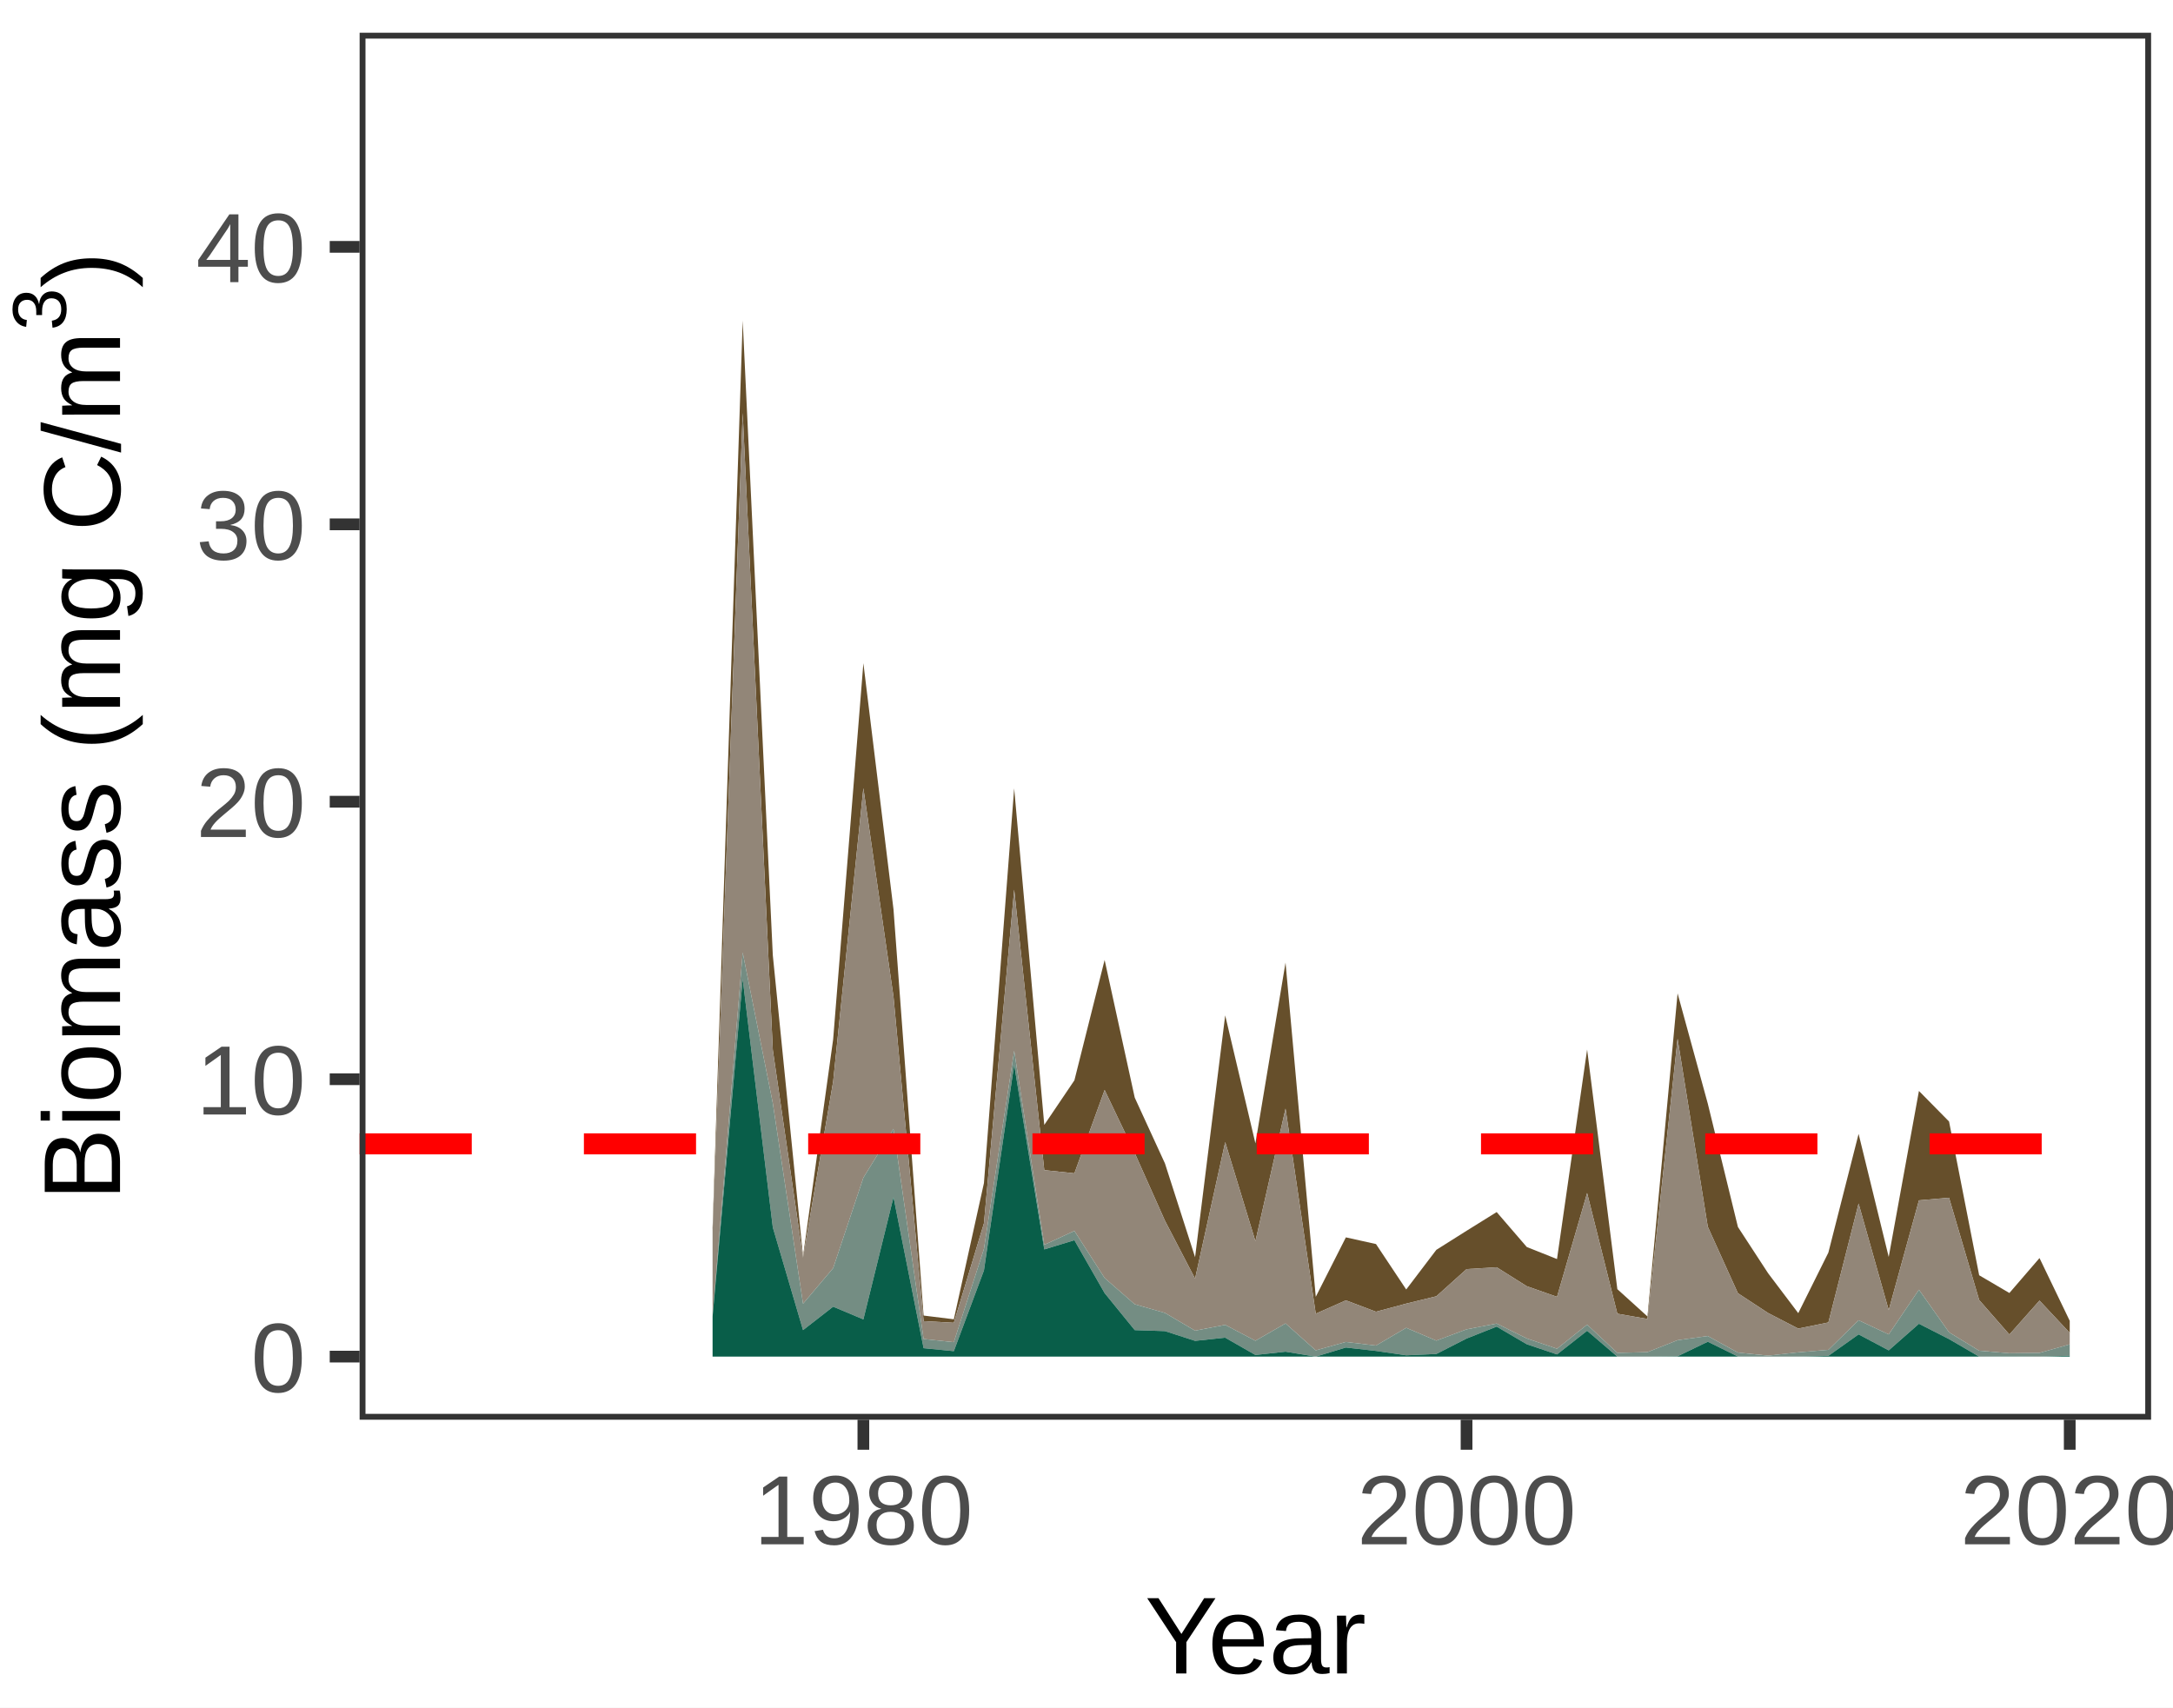
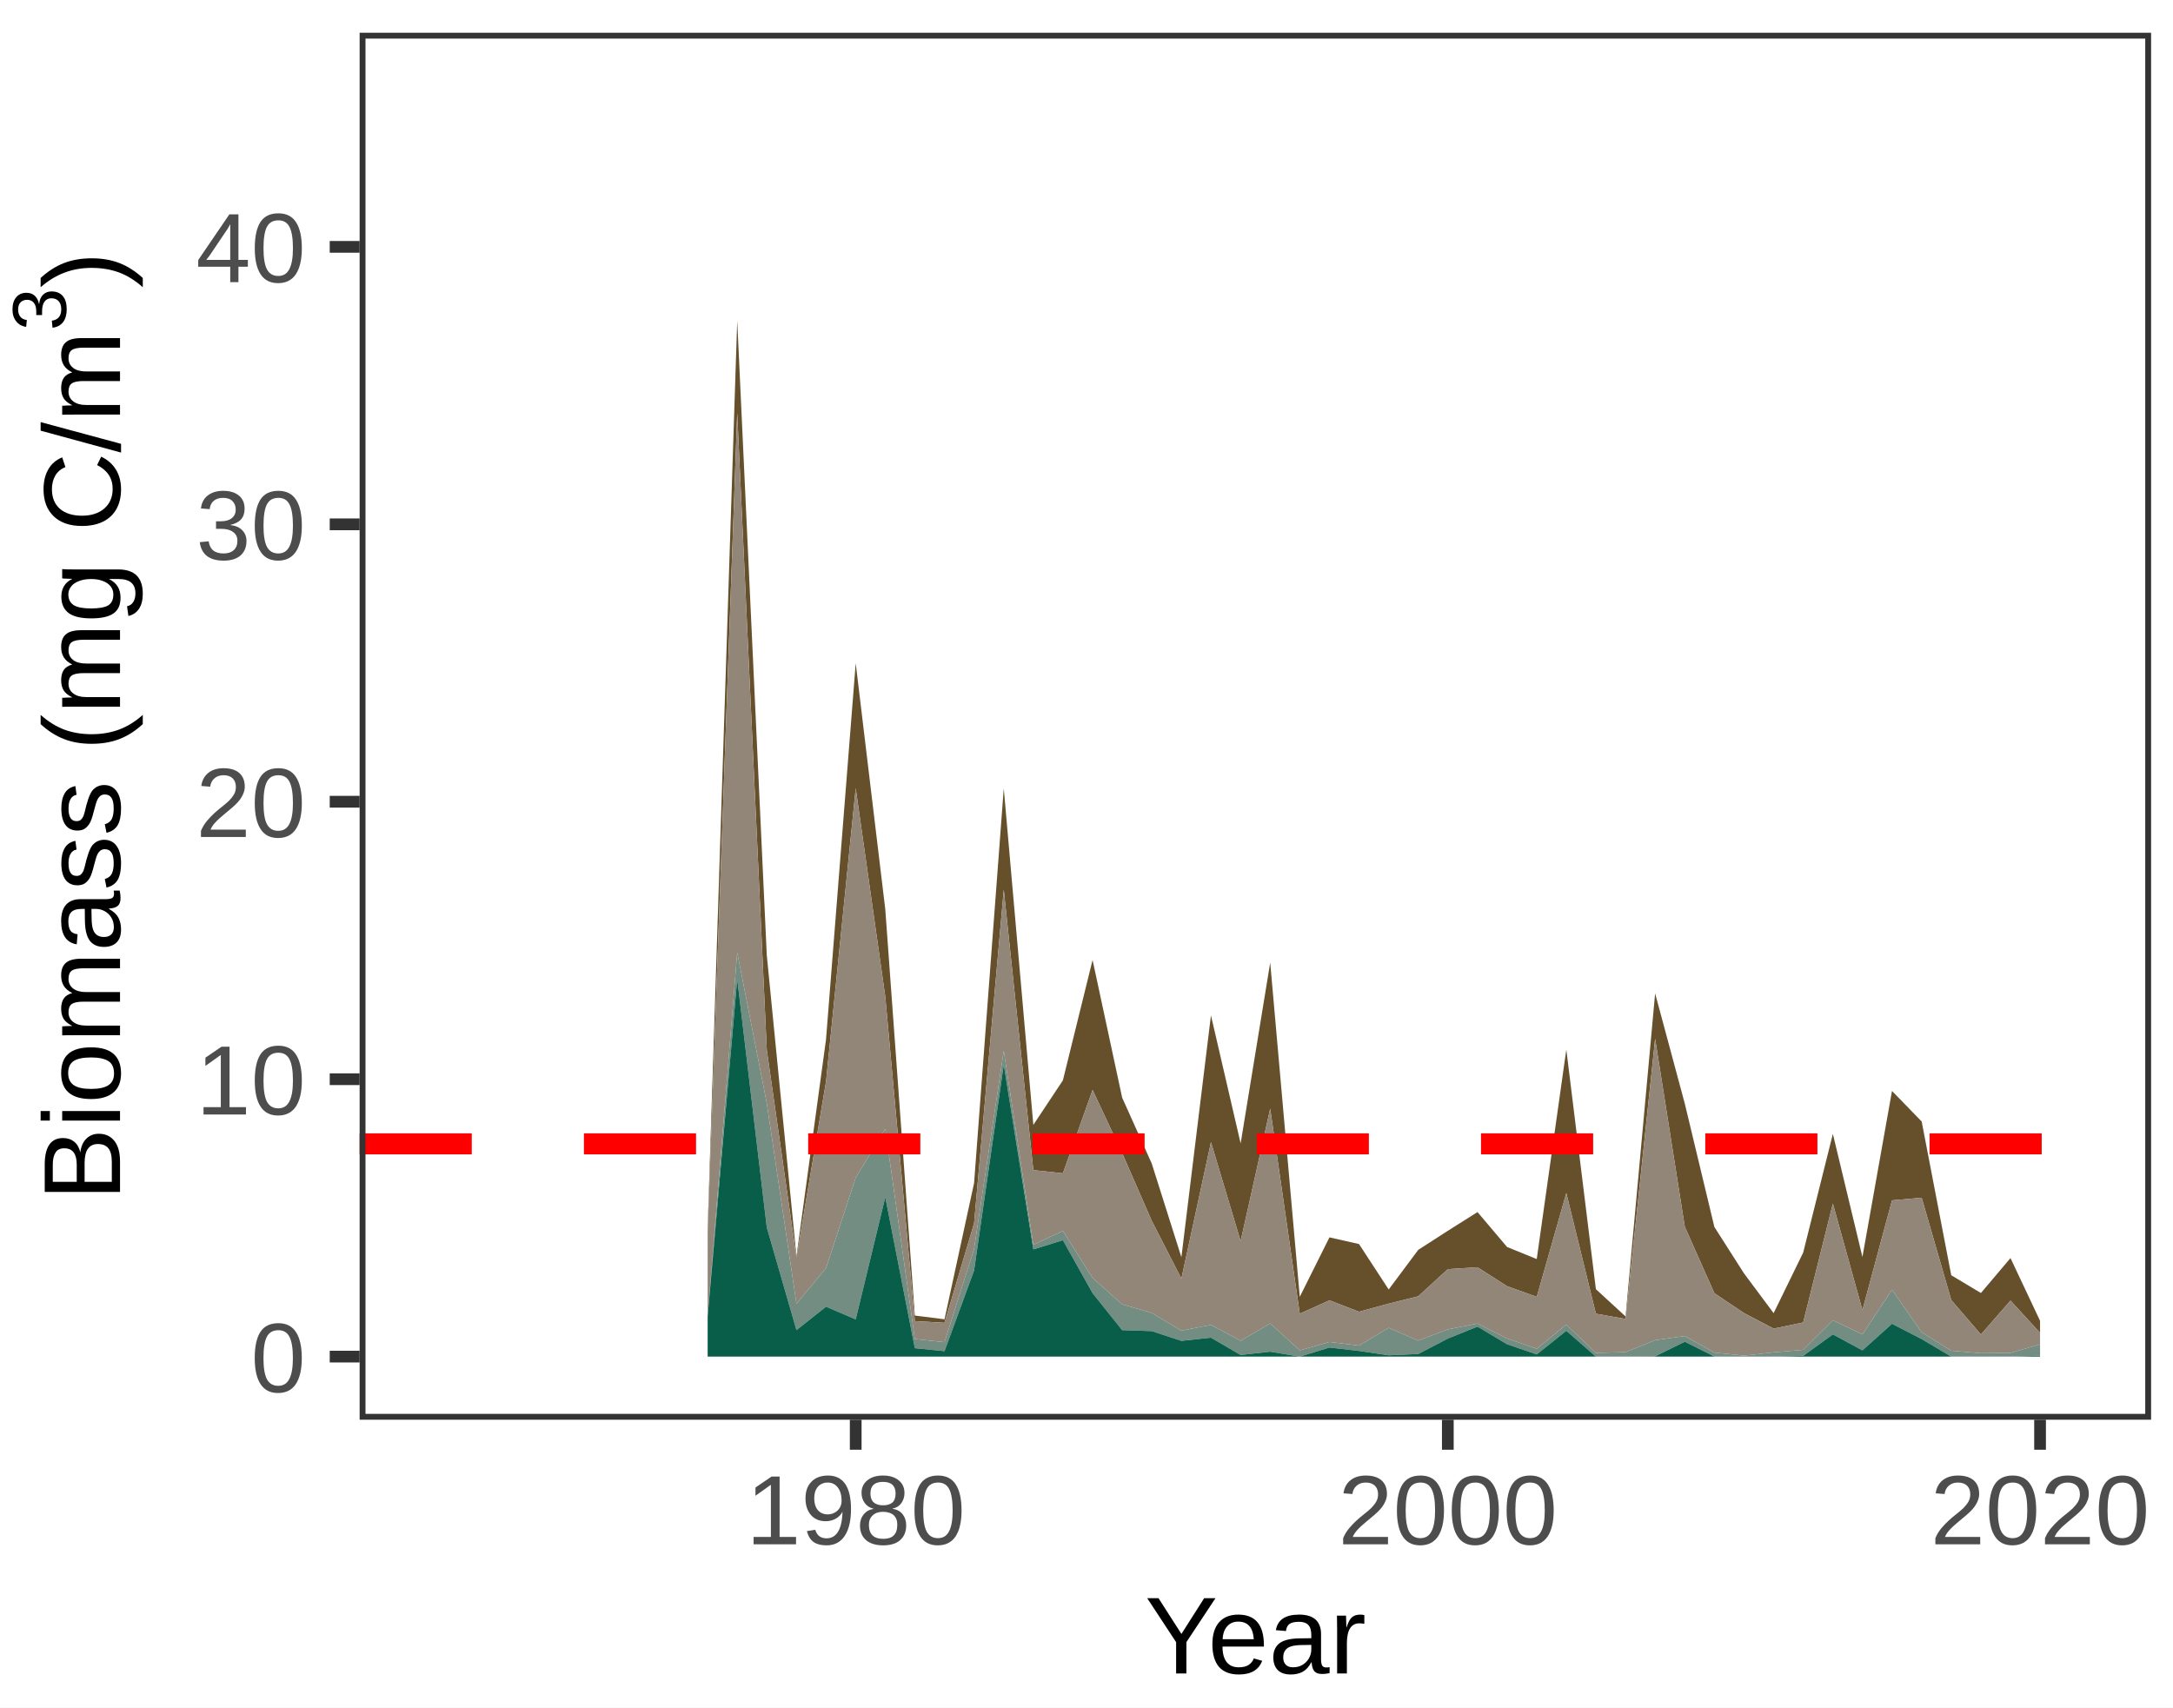
<svg xmlns="http://www.w3.org/2000/svg" class="svglite" width="198.43pt" height="155.91pt" viewBox="0 0 198.43 155.91">
  <defs>
    <style type="text/css">
    .svglite line, .svglite polyline, .svglite polygon, .svglite path, .svglite rect, .svglite circle {
      fill: none;
      stroke: #000000;
      stroke-linecap: round;
      stroke-linejoin: round;
      stroke-miterlimit: 10.00;
    }
  </style>
  </defs>
  <rect width="100%" height="100%" style="stroke: none; fill: #FFFFFF;" />
  <defs>
    <clipPath id="cpMC4wMHwxOTguNDN8MC4wMHwxNTUuOTE=">
      <rect x="0.00" y="0.00" width="198.43" height="155.91" />
    </clipPath>
  </defs>
  <g clip-path="url(#cpMC4wMHwxOTguNDN8MC4wMHwxNTUuOTE=)">
    <rect x="0.00" y="0.00" width="198.43" height="155.91" style="stroke-width: 1.07; stroke: #FFFFFF; fill: #FFFFFF;" />
  </g>
  <defs>
    <clipPath id="cpMzIuODR8MTk2LjQzfDIuOTl8MTI5LjY0">
      <rect x="32.84" y="2.99" width="163.59" height="126.65" />
    </clipPath>
  </defs>
  <g clip-path="url(#cpMzIuODR8MTk2LjQzfDIuOTl8MTI5LjY0)">
    <rect x="32.84" y="2.99" width="163.59" height="126.65" style="stroke-width: 1.07; stroke: none; fill: #FFFFFF;" />
-     <polygon points="65.07,112.12 67.82,29.27 70.57,87.23 73.33,114.71 76.08,94.91 78.84,60.56 81.59,83.03 84.34,120.13 87.10,120.47 89.85,108.03 92.61,71.99 95.36,102.72 98.11,98.65 100.87,87.66 103.62,100.23 106.38,106.24 109.13,114.80 111.88,92.72 114.64,104.41 117.39,87.90 120.15,118.42 122.90,112.99 125.65,113.60 128.41,117.75 131.16,114.13 133.92,112.39 136.67,110.68 139.42,113.87 142.18,114.97 144.93,95.84 147.69,117.72 150.44,120.21 153.19,90.71 155.95,100.78 158.70,112.04 161.46,116.27 164.21,119.91 166.96,114.38 169.72,103.54 172.47,114.78 175.23,99.62 177.98,102.41 180.73,116.45 183.49,118.07 186.24,114.88 189.00,120.61 189.00,121.71 186.24,118.76 183.49,121.86 180.73,118.71 177.98,109.37 175.23,109.61 172.47,119.63 169.72,109.90 166.96,120.76 164.21,121.32 161.46,119.90 158.70,118.09 155.95,112.02 153.19,94.85 150.44,120.44 147.69,119.96 144.93,108.94 142.18,118.42 139.42,117.45 136.67,115.72 133.92,115.89 131.16,118.37 128.41,119.04 125.65,119.78 122.90,118.74 120.15,119.96 117.39,101.23 114.64,113.34 111.88,104.29 109.13,116.76 106.38,111.47 103.62,105.29 100.87,99.53 98.11,107.14 95.36,106.85 92.61,81.24 89.85,111.70 87.10,120.79 84.34,120.64 81.59,91.00 78.84,71.97 76.08,98.76 73.33,114.83 70.57,95.87 67.82,37.71 65.07,112.49 " style="stroke-width: 0.00; stroke: none; fill: #664F2B;" />
-     <polyline points="65.07,112.12 67.82,29.27 70.57,87.23 73.33,114.71 76.08,94.91 78.84,60.56 81.59,83.03 84.34,120.13 87.10,120.47 89.85,108.03 92.61,71.99 95.36,102.72 98.11,98.65 100.87,87.66 103.62,100.23 106.38,106.24 109.13,114.80 111.88,92.72 114.64,104.41 117.39,87.90 120.15,118.42 122.90,112.99 125.65,113.60 128.41,117.75 131.16,114.13 133.92,112.39 136.67,110.68 139.42,113.87 142.18,114.97 144.93,95.84 147.69,117.72 150.44,120.21 153.19,90.71 155.95,100.78 158.70,112.04 161.46,116.27 164.21,119.91 166.96,114.38 169.72,103.54 172.47,114.78 175.23,99.62 177.98,102.41 180.73,116.45 183.49,118.07 186.24,114.88 189.00,120.61 " style="stroke-width: 1.07; stroke: none;" />
-     <polygon points="65.07,112.49 67.82,37.71 70.57,95.87 73.33,114.83 76.08,98.76 78.84,71.97 81.59,91.00 84.34,120.64 87.10,120.79 89.85,111.70 92.61,81.24 95.36,106.85 98.11,107.14 100.87,99.53 103.62,105.29 106.38,111.47 109.13,116.76 111.88,104.29 114.64,113.34 117.39,101.23 120.15,119.96 122.90,118.74 125.65,119.78 128.41,119.04 131.16,118.37 133.92,115.89 136.67,115.72 139.42,117.45 142.18,118.42 144.93,108.94 147.69,119.96 150.44,120.44 153.19,94.85 155.95,112.02 158.70,118.09 161.46,119.90 164.21,121.32 166.96,120.76 169.72,109.90 172.47,119.63 175.23,109.61 177.98,109.37 180.73,118.71 183.49,121.86 186.24,118.76 189.00,121.71 189.00,122.76 186.24,123.54 183.49,123.57 180.73,123.34 177.98,121.66 175.23,117.77 172.47,121.85 169.72,120.56 166.96,123.26 164.21,123.49 161.46,123.79 158.70,123.51 155.95,122.00 153.19,122.38 150.44,123.47 147.69,123.54 144.93,120.96 142.18,123.16 139.42,122.22 136.67,120.86 133.92,121.39 131.16,122.42 128.41,121.25 125.65,122.87 122.90,122.54 120.15,123.31 117.39,120.85 114.64,122.43 111.88,120.98 109.13,121.51 106.38,119.89 103.62,119.10 100.87,116.70 98.11,112.40 95.36,113.67 92.61,95.95 89.85,114.04 87.10,122.56 84.34,122.27 81.59,103.08 78.84,107.54 76.08,115.80 73.33,119.05 70.57,100.74 67.82,86.98 65.07,120.22 " style="stroke-width: 0.00; stroke: none; fill: #928678;" />
-     <polyline points="65.07,112.49 67.82,37.71 70.57,95.87 73.33,114.83 76.08,98.76 78.84,71.97 81.59,91.00 84.34,120.64 87.10,120.79 89.85,111.70 92.61,81.24 95.36,106.85 98.11,107.14 100.87,99.53 103.62,105.29 106.38,111.47 109.13,116.76 111.88,104.29 114.64,113.34 117.39,101.23 120.15,119.96 122.90,118.74 125.65,119.78 128.41,119.04 131.16,118.37 133.92,115.89 136.67,115.72 139.42,117.45 142.18,118.42 144.93,108.94 147.69,119.96 150.44,120.44 153.19,94.85 155.95,112.02 158.70,118.09 161.46,119.90 164.21,121.32 166.96,120.76 169.72,109.90 172.47,119.63 175.23,109.61 177.98,109.37 180.73,118.71 183.49,121.86 186.24,118.76 189.00,121.71 " style="stroke-width: 1.07; stroke: none;" />
-     <polygon points="65.07,120.22 67.82,86.98 70.57,100.74 73.33,119.05 76.08,115.80 78.84,107.54 81.59,103.08 84.34,122.27 87.10,122.56 89.85,114.04 92.61,95.95 95.36,113.67 98.11,112.40 100.87,116.70 103.62,119.10 106.38,119.89 109.13,121.51 111.88,120.98 114.64,122.43 117.39,120.85 120.15,123.31 122.90,122.54 125.65,122.87 128.41,121.25 131.16,122.42 133.92,121.39 136.67,120.86 139.42,122.22 142.18,123.16 144.93,120.96 147.69,123.54 150.44,123.47 153.19,122.38 155.95,122.00 158.70,123.51 161.46,123.79 164.21,123.49 166.96,123.26 169.72,120.56 172.47,121.85 175.23,117.77 177.98,121.66 180.73,123.34 183.49,123.57 186.24,123.54 189.00,122.76 189.00,123.80 186.24,123.88 183.49,123.86 180.73,123.88 177.98,122.28 175.23,120.88 172.47,123.31 169.72,121.85 166.96,123.81 164.21,123.88 161.46,123.88 158.70,123.87 155.95,122.52 153.19,123.85 150.44,123.88 147.69,123.88 144.93,121.52 142.18,123.68 139.42,122.75 136.67,121.14 133.92,122.23 131.16,123.64 128.41,123.76 125.65,123.36 122.90,123.05 120.15,123.88 117.39,123.43 114.64,123.73 111.88,122.15 109.13,122.44 106.38,121.55 103.62,121.46 100.87,118.08 98.11,113.25 95.36,114.09 92.61,97.22 89.85,116.01 87.10,123.38 84.34,123.11 81.59,109.32 78.84,120.48 76.08,119.32 73.33,121.46 70.57,112.08 67.82,89.40 65.07,120.23 " style="stroke-width: 0.00; stroke: none; fill: #748D83;" />
-     <polyline points="65.07,120.22 67.82,86.98 70.57,100.74 73.33,119.05 76.08,115.80 78.84,107.54 81.59,103.08 84.34,122.27 87.10,122.56 89.85,114.04 92.61,95.95 95.36,113.67 98.11,112.40 100.87,116.70 103.62,119.10 106.38,119.89 109.13,121.51 111.88,120.98 114.64,122.43 117.39,120.85 120.15,123.31 122.90,122.54 125.65,122.87 128.41,121.25 131.16,122.42 133.92,121.39 136.67,120.86 139.42,122.22 142.18,123.16 144.93,120.96 147.69,123.54 150.44,123.47 153.19,122.38 155.95,122.00 158.70,123.51 161.46,123.79 164.21,123.49 166.96,123.26 169.72,120.56 172.47,121.85 175.23,117.77 177.98,121.66 180.73,123.34 183.49,123.57 186.24,123.54 189.00,122.76 " style="stroke-width: 1.07; stroke: none;" />
-     <polygon points="65.07,120.23 67.82,89.40 70.57,112.08 73.33,121.46 76.08,119.32 78.84,120.48 81.59,109.32 84.34,123.11 87.10,123.38 89.85,116.01 92.61,97.22 95.36,114.09 98.11,113.25 100.87,118.08 103.62,121.46 106.38,121.55 109.13,122.44 111.88,122.15 114.64,123.73 117.39,123.43 120.15,123.88 122.90,123.05 125.65,123.36 128.41,123.76 131.16,123.64 133.92,122.23 136.67,121.14 139.42,122.75 142.18,123.68 144.93,121.52 147.69,123.88 150.44,123.88 153.19,123.85 155.95,122.52 158.70,123.87 161.46,123.88 164.21,123.88 166.96,123.81 169.72,121.85 172.47,123.31 175.23,120.88 177.98,122.28 180.73,123.88 183.49,123.86 186.24,123.88 189.00,123.80 189.00,123.88 186.24,123.88 183.49,123.88 180.73,123.88 177.98,123.88 175.23,123.88 172.47,123.88 169.72,123.88 166.96,123.88 164.21,123.88 161.46,123.88 158.70,123.88 155.95,123.88 153.19,123.88 150.44,123.88 147.69,123.88 144.93,123.88 142.18,123.88 139.42,123.88 136.67,123.88 133.92,123.88 131.16,123.88 128.41,123.88 125.65,123.88 122.90,123.88 120.15,123.88 117.39,123.88 114.64,123.88 111.88,123.88 109.13,123.88 106.38,123.88 103.62,123.88 100.87,123.88 98.11,123.88 95.36,123.88 92.61,123.88 89.85,123.88 87.10,123.88 84.34,123.88 81.59,123.88 78.84,123.88 76.08,123.88 73.33,123.88 70.57,123.88 67.82,123.88 65.07,123.88 " style="stroke-width: 0.00; stroke: none; fill: #095E49;" />
-     <polyline points="65.07,120.23 67.82,89.40 70.57,112.08 73.33,121.46 76.08,119.32 78.84,120.48 81.59,109.32 84.34,123.11 87.10,123.38 89.85,116.01 92.61,97.22 95.36,114.09 98.11,113.25 100.87,118.08 103.62,121.46 106.38,121.55 109.13,122.44 111.88,122.15 114.64,123.73 117.39,123.43 120.15,123.88 122.90,123.05 125.65,123.36 128.41,123.76 131.16,123.64 133.92,122.23 136.67,121.14 139.42,122.75 142.18,123.68 144.93,121.52 147.69,123.88 150.44,123.88 153.19,123.85 155.95,122.52 158.70,123.87 161.46,123.88 164.21,123.88 166.96,123.81 169.72,121.85 172.47,123.31 175.23,120.88 177.98,122.28 180.73,123.88 183.49,123.86 186.24,123.88 189.00,123.80 " style="stroke-width: 1.07; stroke: none;" />
+     <polygon points="64.62,112.12 67.32,29.27 70.02,87.23 72.73,114.71 75.43,94.91 78.14,60.56 80.84,83.03 83.54,120.13 86.25,120.47 88.95,108.03 91.66,71.99 94.36,102.72 97.06,98.65 99.77,87.66 102.47,100.23 105.17,106.24 107.88,114.80 110.58,92.72 113.29,104.41 115.99,87.90 118.69,118.42 121.40,112.99 124.10,113.60 126.81,117.75 129.51,114.13 132.21,112.39 134.92,110.68 137.62,113.87 140.33,114.97 143.03,95.84 145.73,117.72 148.44,120.21 151.14,90.71 153.85,100.78 156.55,112.04 159.25,116.27 161.96,119.91 164.66,114.38 167.37,103.54 170.07,114.78 172.77,99.62 175.48,102.41 178.18,116.45 180.89,118.07 183.59,114.88 186.29,120.61 186.29,121.71 183.59,118.76 180.89,121.86 178.18,118.71 175.48,109.37 172.77,109.61 170.07,119.63 167.37,109.90 164.66,120.76 161.96,121.32 159.25,119.90 156.55,118.09 153.85,112.02 151.14,94.85 148.44,120.44 145.73,119.96 143.03,108.94 140.33,118.42 137.62,117.45 134.92,115.72 132.21,115.89 129.51,118.37 126.81,119.04 124.10,119.78 121.40,118.74 118.69,119.96 115.99,101.23 113.29,113.34 110.58,104.29 107.88,116.76 105.17,111.47 102.47,105.29 99.77,99.53 97.06,107.14 94.36,106.85 91.66,81.24 88.95,111.70 86.25,120.79 83.54,120.64 80.84,91.00 78.14,71.97 75.43,98.76 72.73,114.83 70.02,95.87 67.32,37.71 64.62,112.49 " style="stroke-width: 0.00; stroke: none; fill: #664F2B;" />
+     <polyline points="64.62,112.12 67.32,29.27 70.02,87.23 72.73,114.71 75.43,94.91 78.14,60.56 80.84,83.03 83.54,120.13 86.25,120.47 88.95,108.03 91.66,71.99 94.36,102.72 97.06,98.65 99.77,87.66 102.47,100.23 105.17,106.24 107.88,114.80 110.58,92.72 113.29,104.41 115.99,87.90 118.69,118.42 121.40,112.99 124.10,113.60 126.81,117.75 129.51,114.13 132.21,112.39 134.92,110.68 137.62,113.87 140.33,114.97 143.03,95.84 145.73,117.72 148.44,120.21 151.14,90.71 153.85,100.78 156.55,112.04 159.25,116.27 161.96,119.91 164.66,114.38 167.37,103.54 170.07,114.78 172.77,99.62 175.48,102.41 178.18,116.45 180.89,118.07 183.59,114.88 186.29,120.61 " style="stroke-width: 1.07; stroke: none;" />
+     <polygon points="64.62,112.49 67.32,37.71 70.02,95.87 72.73,114.83 75.43,98.76 78.14,71.97 80.84,91.00 83.54,120.64 86.25,120.79 88.95,111.70 91.66,81.24 94.36,106.85 97.06,107.14 99.77,99.53 102.47,105.29 105.17,111.47 107.88,116.76 110.58,104.29 113.29,113.34 115.99,101.23 118.69,119.96 121.40,118.74 124.10,119.78 126.81,119.04 129.51,118.37 132.21,115.89 134.92,115.72 137.62,117.45 140.33,118.42 143.03,108.94 145.73,119.96 148.44,120.44 151.14,94.85 153.85,112.02 156.55,118.09 159.25,119.90 161.96,121.32 164.66,120.76 167.37,109.90 170.07,119.63 172.77,109.61 175.48,109.37 178.18,118.71 180.89,121.86 183.59,118.76 186.29,121.71 186.29,122.76 183.59,123.54 180.89,123.57 178.18,123.34 175.48,121.66 172.77,117.77 170.07,121.85 167.37,120.56 164.66,123.26 161.96,123.49 159.25,123.79 156.55,123.51 153.85,122.00 151.14,122.38 148.44,123.47 145.73,123.54 143.03,120.96 140.33,123.16 137.62,122.22 134.92,120.86 132.21,121.39 129.51,122.42 126.81,121.25 124.10,122.87 121.40,122.54 118.69,123.31 115.99,120.85 113.29,122.43 110.58,120.98 107.88,121.51 105.17,119.89 102.47,119.10 99.77,116.70 97.06,112.40 94.36,113.67 91.66,95.95 88.95,114.04 86.25,122.56 83.54,122.27 80.84,103.08 78.14,107.54 75.43,115.80 72.73,119.05 70.02,100.74 67.32,86.98 64.62,120.22 " style="stroke-width: 0.00; stroke: none; fill: #928678;" />
+     <polyline points="64.62,112.49 67.32,37.71 70.02,95.87 72.73,114.83 75.43,98.76 78.14,71.97 80.84,91.00 83.54,120.64 86.25,120.79 88.95,111.70 91.66,81.24 94.36,106.85 97.06,107.14 99.77,99.53 102.47,105.29 105.17,111.47 107.88,116.76 110.58,104.29 113.29,113.34 115.99,101.23 118.69,119.96 121.40,118.74 124.10,119.78 126.81,119.04 129.51,118.37 132.21,115.89 134.92,115.72 137.62,117.45 140.33,118.42 143.03,108.94 145.73,119.96 148.44,120.44 151.14,94.85 153.85,112.02 156.55,118.09 159.25,119.90 161.96,121.32 164.66,120.76 167.37,109.90 170.07,119.63 172.77,109.61 175.48,109.37 178.18,118.71 180.89,121.86 183.59,118.76 186.29,121.71 " style="stroke-width: 1.07; stroke: none;" />
+     <polygon points="64.62,120.22 67.32,86.98 70.02,100.74 72.73,119.05 75.43,115.80 78.14,107.54 80.84,103.08 83.54,122.27 86.25,122.56 88.95,114.04 91.66,95.95 94.36,113.67 97.06,112.40 99.77,116.70 102.47,119.10 105.17,119.89 107.88,121.51 110.58,120.98 113.29,122.43 115.99,120.85 118.69,123.31 121.40,122.54 124.10,122.87 126.81,121.25 129.51,122.42 132.21,121.39 134.92,120.86 137.62,122.22 140.33,123.16 143.03,120.96 145.73,123.54 148.44,123.47 151.14,122.38 153.85,122.00 156.55,123.51 159.25,123.79 161.96,123.49 164.66,123.26 167.37,120.56 170.07,121.85 172.77,117.77 175.48,121.66 178.18,123.34 180.89,123.57 183.59,123.54 186.29,122.76 186.29,123.80 183.59,123.88 180.89,123.86 178.18,123.88 175.48,122.28 172.77,120.88 170.07,123.31 167.37,121.85 164.66,123.81 161.96,123.88 159.25,123.88 156.55,123.87 153.85,122.52 151.14,123.85 148.44,123.88 145.73,123.88 143.03,121.52 140.33,123.68 137.62,122.75 134.92,121.14 132.21,122.23 129.51,123.64 126.81,123.76 124.10,123.36 121.40,123.05 118.69,123.88 115.99,123.43 113.29,123.73 110.58,122.15 107.88,122.44 105.17,121.55 102.47,121.46 99.77,118.08 97.06,113.25 94.36,114.09 91.66,97.22 88.95,116.01 86.25,123.38 83.54,123.11 80.84,109.32 78.14,120.48 75.43,119.32 72.73,121.46 70.02,112.08 67.32,89.40 64.62,120.23 " style="stroke-width: 0.00; stroke: none; fill: #748D83;" />
+     <polyline points="64.62,120.22 67.32,86.98 70.02,100.74 72.73,119.05 75.43,115.80 78.14,107.54 80.84,103.08 83.54,122.27 86.25,122.56 88.95,114.04 91.66,95.95 94.36,113.67 97.06,112.40 99.77,116.70 102.47,119.10 105.17,119.89 107.88,121.51 110.58,120.98 113.29,122.43 115.99,120.85 118.69,123.31 121.40,122.54 124.10,122.87 126.81,121.25 129.51,122.42 132.21,121.39 134.92,120.86 137.62,122.22 140.33,123.16 143.03,120.96 145.73,123.54 148.44,123.47 151.14,122.38 153.85,122.00 156.55,123.51 159.25,123.79 161.96,123.49 164.66,123.26 167.37,120.56 170.07,121.85 172.77,117.77 175.48,121.66 178.18,123.34 180.89,123.57 183.59,123.54 186.29,122.76 " style="stroke-width: 1.07; stroke: none;" />
+     <polygon points="64.62,120.23 67.32,89.40 70.02,112.08 72.73,121.46 75.43,119.32 78.14,120.48 80.84,109.32 83.54,123.11 86.25,123.38 88.95,116.01 91.66,97.22 94.36,114.09 97.06,113.25 99.77,118.08 102.47,121.46 105.17,121.55 107.88,122.44 110.58,122.15 113.29,123.73 115.99,123.43 118.69,123.88 121.40,123.05 124.10,123.36 126.81,123.76 129.51,123.64 132.21,122.23 134.92,121.14 137.62,122.75 140.33,123.68 143.03,121.52 145.73,123.88 148.44,123.88 151.14,123.85 153.85,122.52 156.55,123.87 159.25,123.88 161.96,123.88 164.66,123.81 167.37,121.85 170.07,123.31 172.77,120.88 175.48,122.28 178.18,123.88 180.89,123.86 183.59,123.88 186.29,123.80 186.29,123.88 183.59,123.88 180.89,123.88 178.18,123.88 175.48,123.88 172.77,123.88 170.07,123.88 167.37,123.88 164.66,123.88 161.96,123.88 159.25,123.88 156.55,123.88 153.85,123.88 151.14,123.88 148.44,123.88 145.73,123.88 143.03,123.88 140.33,123.88 137.62,123.88 134.92,123.88 132.21,123.88 129.51,123.88 126.81,123.88 124.10,123.88 121.40,123.88 118.69,123.88 115.99,123.88 113.29,123.88 110.58,123.88 107.88,123.88 105.17,123.88 102.47,123.88 99.77,123.88 97.06,123.88 94.36,123.88 91.66,123.88 88.95,123.88 86.25,123.88 83.54,123.88 80.84,123.88 78.14,123.88 75.43,123.88 72.73,123.88 70.02,123.88 67.32,123.88 64.62,123.88 " style="stroke-width: 0.00; stroke: none; fill: #095E49;" />
+     <polyline points="64.62,120.23 67.32,89.40 70.02,112.08 72.73,121.46 75.43,119.32 78.14,120.48 80.84,109.32 83.54,123.11 86.25,123.38 88.95,116.01 91.66,97.22 94.36,114.09 97.06,113.25 99.77,118.08 102.47,121.46 105.17,121.55 107.88,122.44 110.58,122.15 113.29,123.73 115.99,123.43 118.69,123.88 121.40,123.05 124.10,123.36 126.81,123.76 129.51,123.64 132.21,122.23 134.92,121.14 137.62,122.75 140.33,123.68 143.03,121.52 145.73,123.88 148.44,123.88 151.14,123.85 153.85,122.52 156.55,123.87 159.25,123.88 161.96,123.88 164.66,123.81 167.37,121.85 170.07,123.31 172.77,120.88 175.48,122.28 178.18,123.88 180.89,123.86 183.59,123.88 186.29,123.80 " style="stroke-width: 1.07; stroke: none;" />
    <line x1="32.84" y1="104.45" x2="196.43" y2="104.45" style="stroke-width: 1.92; stroke: #FF0000; stroke-dasharray: 10.24,10.24; stroke-linecap: butt;" />
    <rect x="32.84" y="2.99" width="163.59" height="126.65" style="stroke-width: 1.07; stroke: #333333;" />
  </g>
  <g clip-path="url(#cpMC4wMHwxOTguNDN8MC4wMHwxNTUuOTE=)">
    <text x="27.91" y="127.11" text-anchor="end" style="font-size: 9.00px; fill: #4D4D4D; font-family: Arial;" textLength="5.00px" lengthAdjust="spacingAndGlyphs">0</text>
    <text x="27.91" y="101.77" text-anchor="end" style="font-size: 9.00px; fill: #4D4D4D; font-family: Arial;" textLength="10.01px" lengthAdjust="spacingAndGlyphs">10</text>
    <text x="27.91" y="76.43" text-anchor="end" style="font-size: 9.00px; fill: #4D4D4D; font-family: Arial;" textLength="10.01px" lengthAdjust="spacingAndGlyphs">20</text>
    <text x="27.91" y="51.10" text-anchor="end" style="font-size: 9.00px; fill: #4D4D4D; font-family: Arial;" textLength="10.01px" lengthAdjust="spacingAndGlyphs">30</text>
    <text x="27.91" y="25.76" text-anchor="end" style="font-size: 9.00px; fill: #4D4D4D; font-family: Arial;" textLength="10.01px" lengthAdjust="spacingAndGlyphs">40</text>
    <polyline points="30.11,123.88 32.84,123.88 " style="stroke-width: 1.07; stroke: #333333; stroke-linecap: butt;" />
    <polyline points="30.11,98.55 32.84,98.55 " style="stroke-width: 1.07; stroke: #333333; stroke-linecap: butt;" />
    <polyline points="30.11,73.21 32.84,73.21 " style="stroke-width: 1.07; stroke: #333333; stroke-linecap: butt;" />
    <polyline points="30.11,47.88 32.84,47.88 " style="stroke-width: 1.07; stroke: #333333; stroke-linecap: butt;" />
    <polyline points="30.11,22.54 32.84,22.54 " style="stroke-width: 1.07; stroke: #333333; stroke-linecap: butt;" />
-     <polyline points="78.84,132.38 78.84,129.64 " style="stroke-width: 1.07; stroke: #333333; stroke-linecap: butt;" />
-     <polyline points="133.92,132.38 133.92,129.64 " style="stroke-width: 1.07; stroke: #333333; stroke-linecap: butt;" />
-     <polyline points="189.00,132.38 189.00,129.64 " style="stroke-width: 1.07; stroke: #333333; stroke-linecap: butt;" />
-     <text x="78.84" y="141.02" text-anchor="middle" style="font-size: 9.00px; fill: #4D4D4D; font-family: Arial;" textLength="20.02px" lengthAdjust="spacingAndGlyphs">1980</text>
-     <text x="133.92" y="141.02" text-anchor="middle" style="font-size: 9.00px; fill: #4D4D4D; font-family: Arial;" textLength="20.02px" lengthAdjust="spacingAndGlyphs">2000</text>
-     <text x="189.00" y="141.02" text-anchor="middle" style="font-size: 9.00px; fill: #4D4D4D; font-family: Arial;" textLength="20.02px" lengthAdjust="spacingAndGlyphs">2020</text>
+     <polyline points="78.14,132.38 78.14,129.64 " style="stroke-width: 1.07; stroke: #333333; stroke-linecap: butt;" />
+     <polyline points="132.21,132.38 132.21,129.64 " style="stroke-width: 1.07; stroke: #333333; stroke-linecap: butt;" />
+     <polyline points="186.29,132.38 186.29,129.64 " style="stroke-width: 1.07; stroke: #333333; stroke-linecap: butt;" />
+     <text x="78.14" y="141.02" text-anchor="middle" style="font-size: 9.00px; fill: #4D4D4D; font-family: Arial;" textLength="20.02px" lengthAdjust="spacingAndGlyphs">1980</text>
+     <text x="132.21" y="141.02" text-anchor="middle" style="font-size: 9.00px; fill: #4D4D4D; font-family: Arial;" textLength="20.02px" lengthAdjust="spacingAndGlyphs">2000</text>
+     <text x="186.29" y="141.02" text-anchor="middle" style="font-size: 9.00px; fill: #4D4D4D; font-family: Arial;" textLength="20.02px" lengthAdjust="spacingAndGlyphs">2020</text>
    <text x="114.64" y="152.81" text-anchor="middle" style="font-size: 10.00px; font-family: Arial;" textLength="20.22px" lengthAdjust="spacingAndGlyphs">Year</text>
    <text transform="translate(10.96,109.67) rotate(-90)" style="font-size: 10.00px; font-family: Arial;" textLength="79.48px" lengthAdjust="spacingAndGlyphs">Biomass (mg C/m</text>
    <text transform="translate(6.03,30.19) rotate(-90)" style="font-size: 7.00px; font-family: Arial;" textLength="3.90px" lengthAdjust="spacingAndGlyphs">3</text>
    <text transform="translate(10.96,26.29) rotate(-90)" style="font-size: 10.00px; font-family: Arial;" textLength="3.33px" lengthAdjust="spacingAndGlyphs">)</text>
  </g>
</svg>
